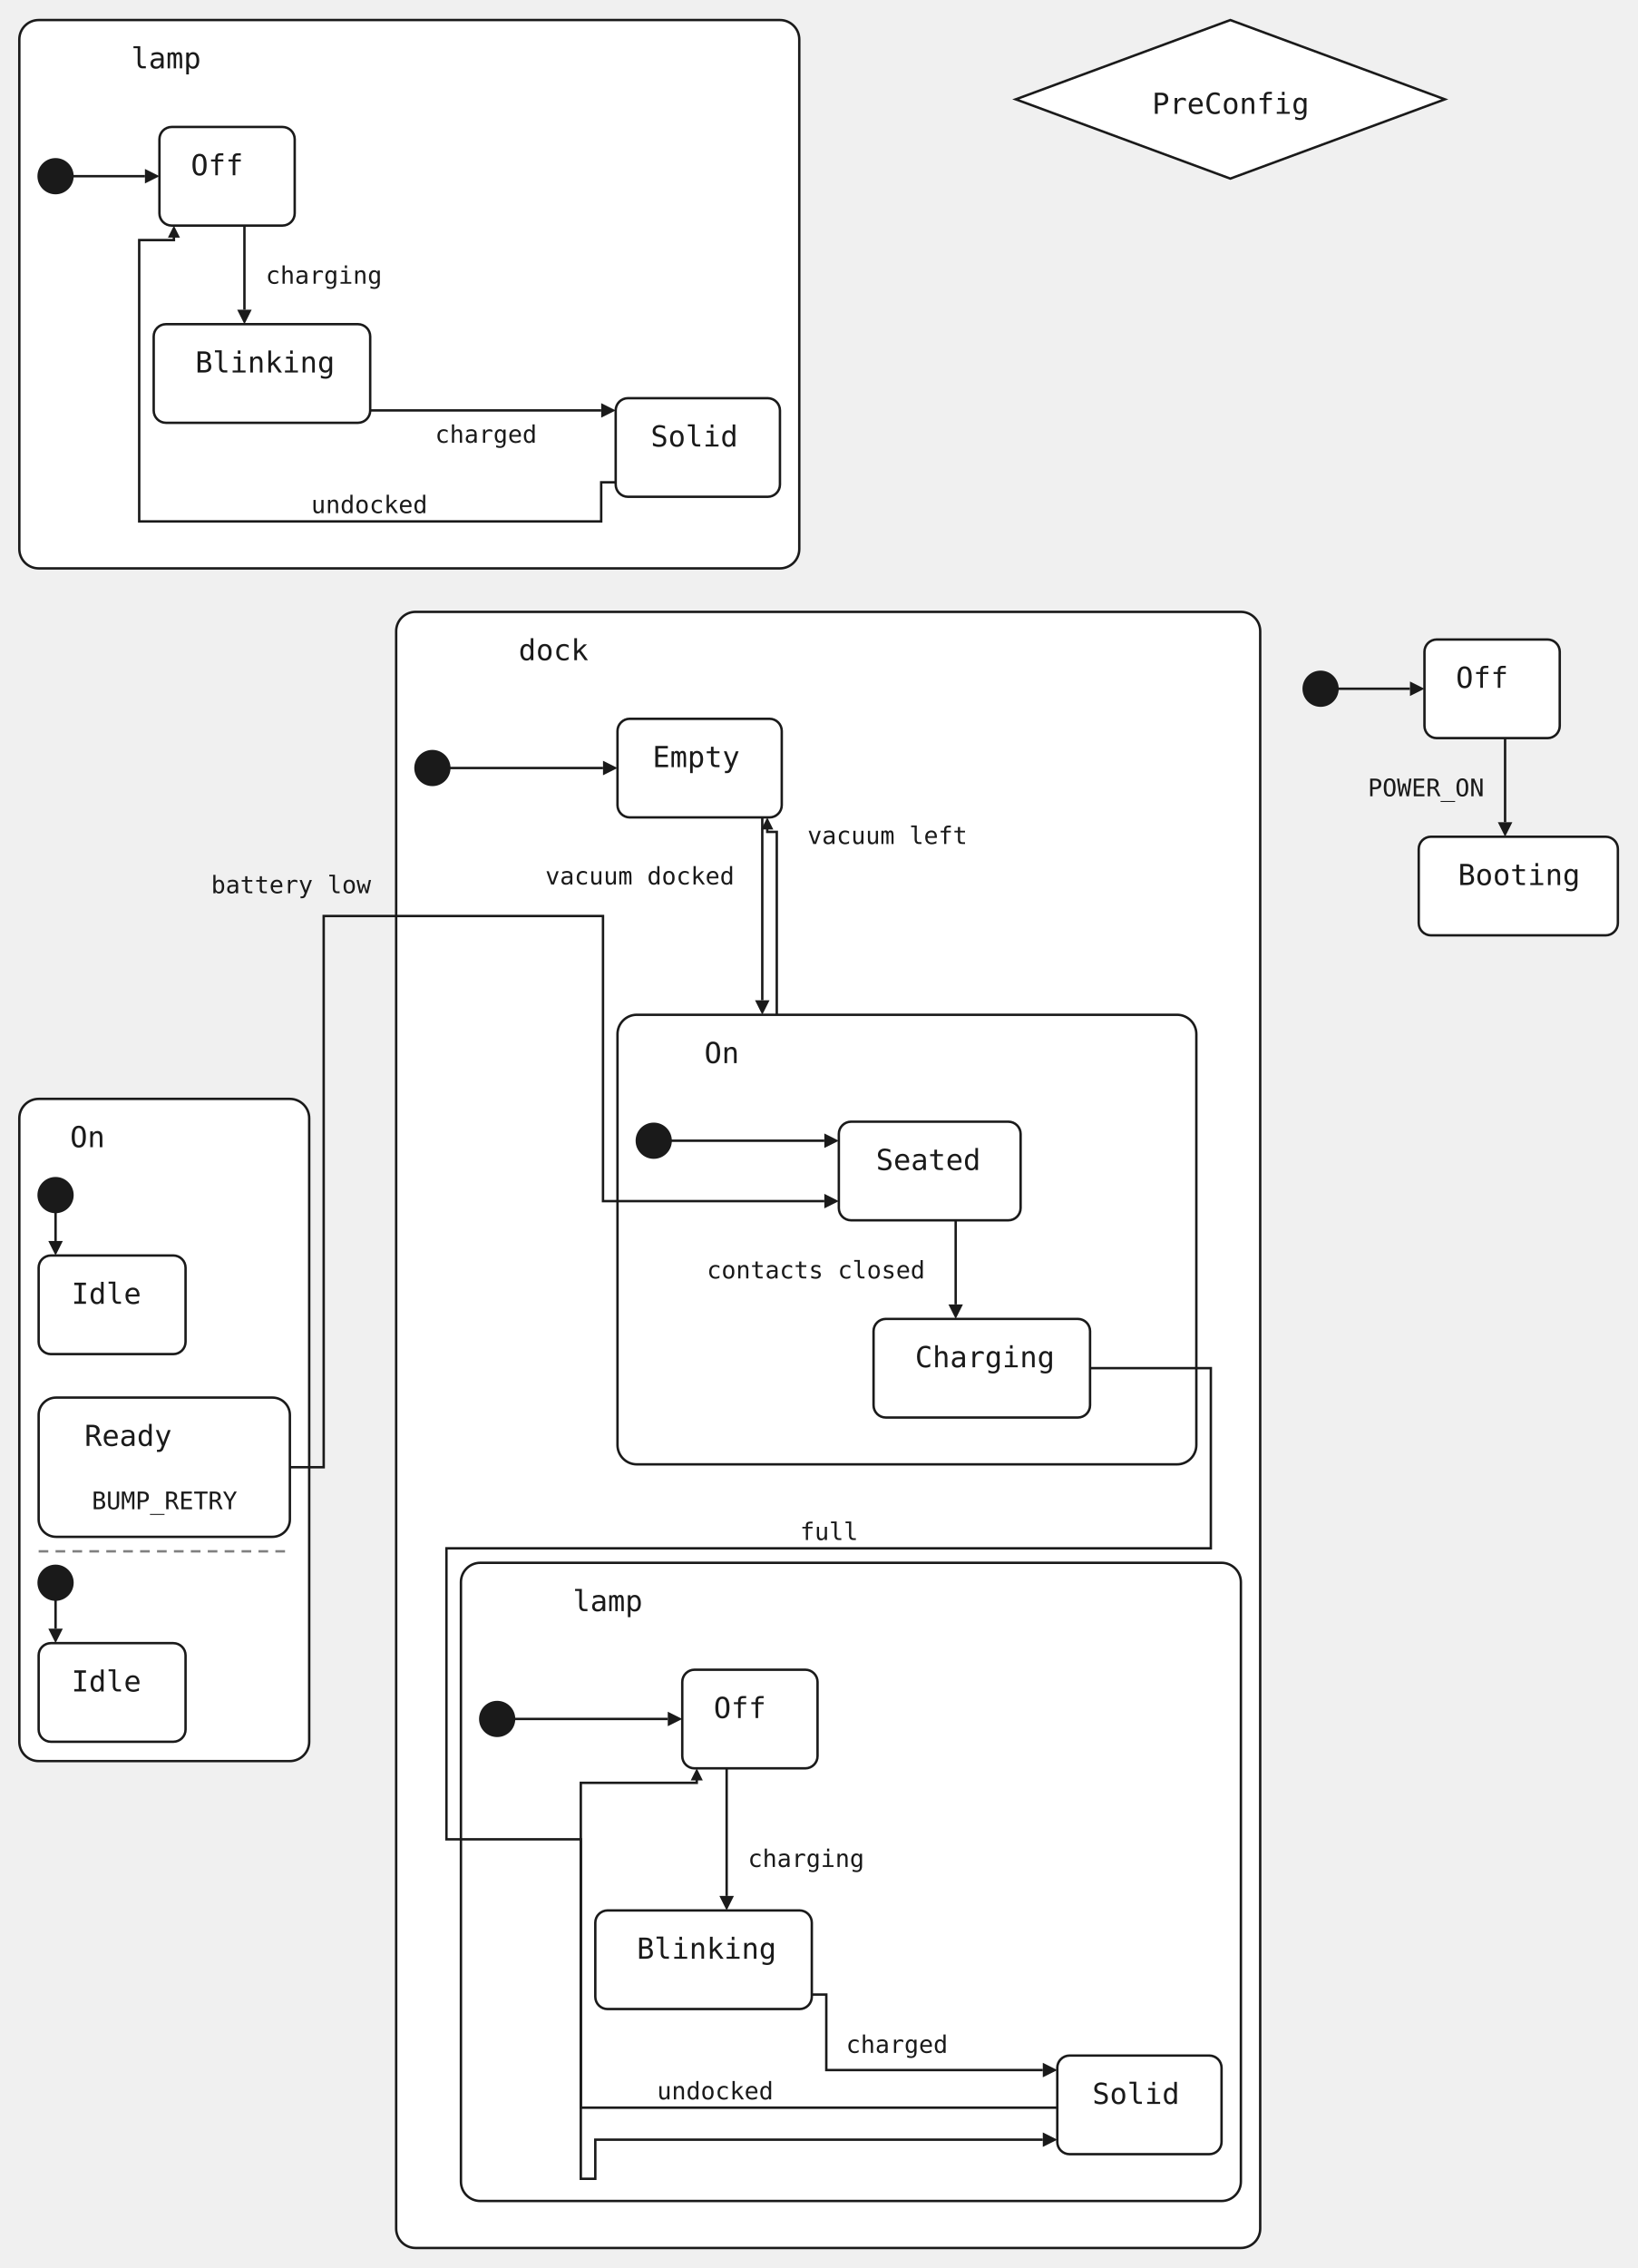
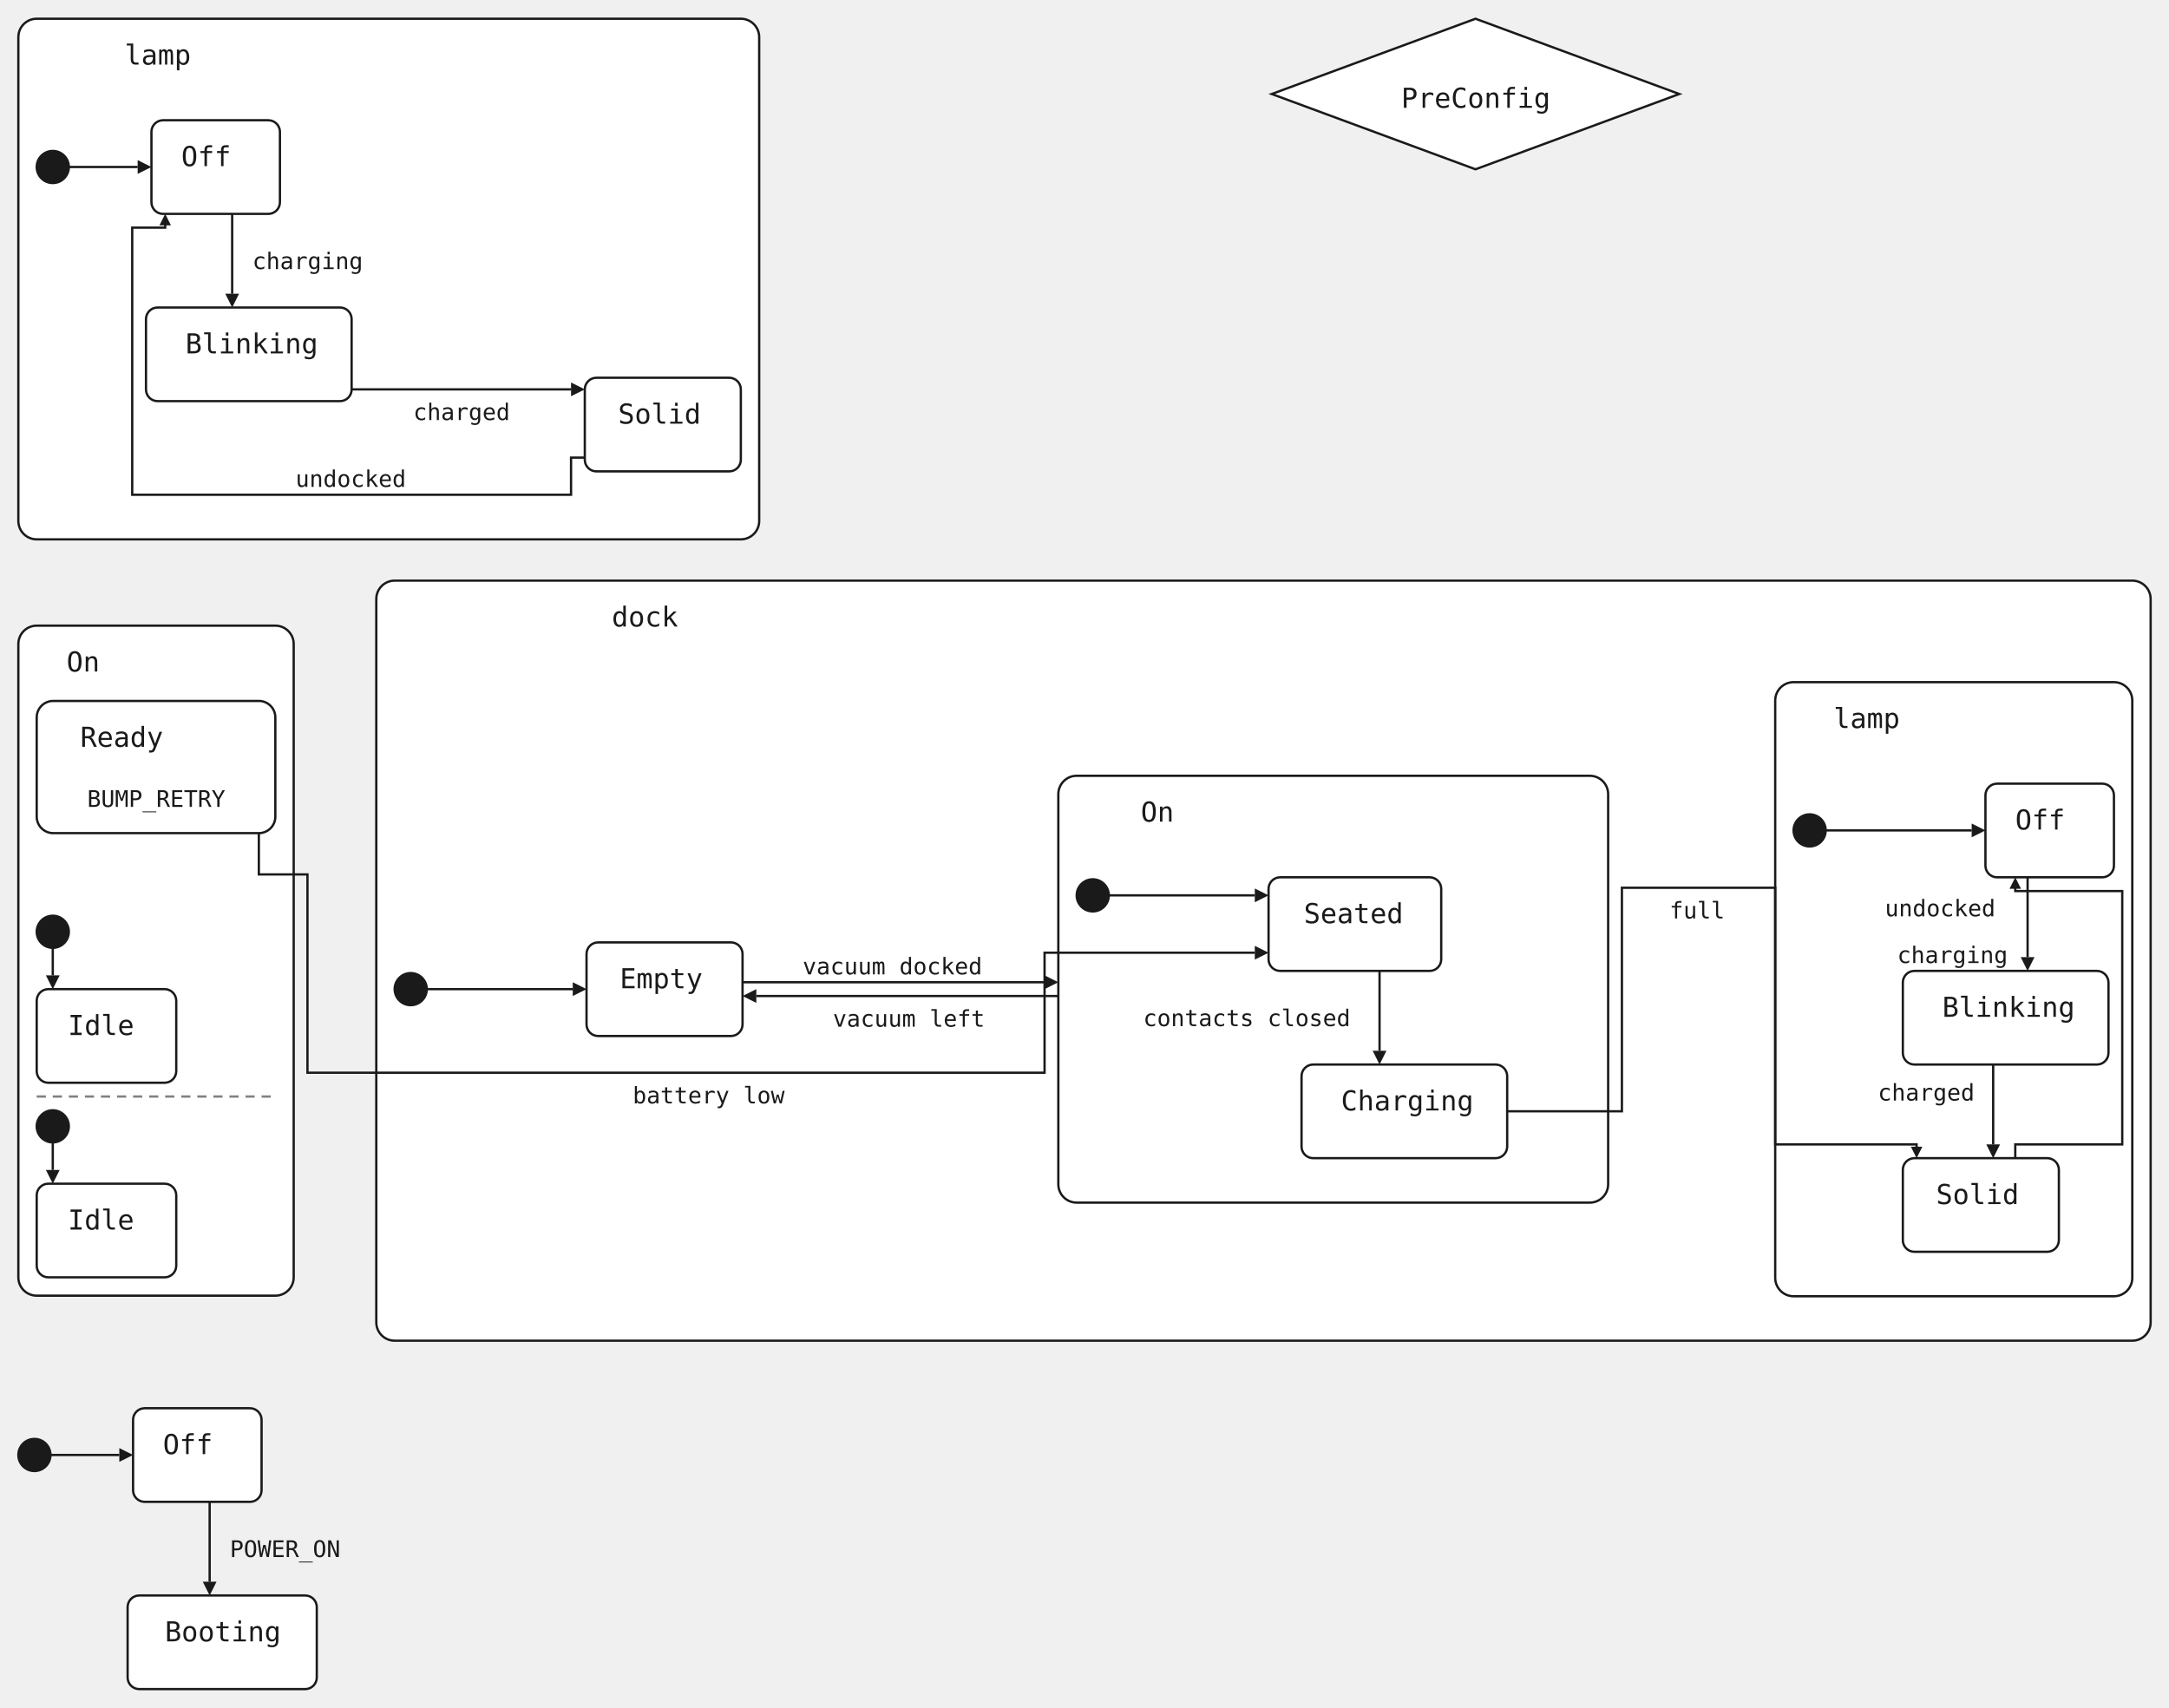
- <svg xmlns="http://www.w3.org/2000/svg" width="678" height="939" viewBox="-128 -128 10844 15009">
+ <svg xmlns="http://www.w3.org/2000/svg" width="946" height="745" viewBox="-128 -128 15125 11906">
  <style>text { font-family: "JetBrains Mono", monospace; font-kerning: none; }</style>
-   <rect x="2496" y="3919" width="5723" height="10834" rx="128" fill="#ffffff" stroke="#1a1a1a" stroke-width="16" class="scav-state scav-id-0" />
+   <rect x="2496" y="3919" width="12373" height="5301" rx="128" fill="#ffffff" stroke="#1a1a1a" stroke-width="16" class="scav-state scav-id-0" />
  <rect x="0" y="0" width="5166" height="3631" rx="128" fill="#ffffff" stroke="#1a1a1a" stroke-width="16" class="scav-state scav-id-1" />
-   <rect x="9307" y="4102" width="896" height="653" rx="81" fill="#ffffff" stroke="#1a1a1a" stroke-width="16" class="scav-state scav-id-2" />
-   <rect x="9269" y="5408" width="1319" height="653" rx="81" fill="#ffffff" stroke="#1a1a1a" stroke-width="16" class="scav-state scav-id-3" />
-   <rect x="0" y="7144" width="1920" height="4385" rx="128" fill="#ffffff" stroke="#1a1a1a" stroke-width="16" class="scav-state scav-id-5" />
-   <rect x="128" y="8181" width="973" height="653" rx="81" fill="#ffffff" stroke="#1a1a1a" stroke-width="16" class="scav-state scav-id-6" />
-   <rect x="128" y="9122" width="1664" height="922" rx="115" fill="#ffffff" stroke="#1a1a1a" stroke-width="16" class="scav-state scav-id-7" />
-   <rect x="128" y="10748" width="973" height="653" rx="81" fill="#ffffff" stroke="#1a1a1a" stroke-width="16" class="scav-state scav-id-8" />
-   <rect x="2925" y="10216" width="5166" height="4226" rx="128" fill="#ffffff" stroke="#1a1a1a" stroke-width="16" class="scav-state scav-id-9" />
-   <rect x="3962" y="4627" width="1088" height="653" rx="81" fill="#ffffff" stroke="#1a1a1a" stroke-width="16" class="scav-state scav-id-10" />
-   <rect x="3962" y="6587" width="3834" height="2977" rx="128" fill="#ffffff" stroke="#1a1a1a" stroke-width="16" class="scav-state scav-id-11" />
-   <rect x="5428" y="7295" width="1204" height="653" rx="81" fill="#ffffff" stroke="#1a1a1a" stroke-width="16" class="scav-state scav-id-12" />
-   <rect x="5658" y="8601" width="1434" height="653" rx="81" fill="#ffffff" stroke="#1a1a1a" stroke-width="16" class="scav-state scav-id-13" />
+   <rect x="800" y="9691" width="896" height="653" rx="81" fill="#ffffff" stroke="#1a1a1a" stroke-width="16" class="scav-state scav-id-2" />
+   <rect x="762" y="10997" width="1319" height="653" rx="81" fill="#ffffff" stroke="#1a1a1a" stroke-width="16" class="scav-state scav-id-3" />
+   <rect x="0" y="4233" width="1920" height="4673" rx="128" fill="#ffffff" stroke="#1a1a1a" stroke-width="16" class="scav-state scav-id-5" />
+   <rect x="128" y="6768" width="973" height="653" rx="81" fill="#ffffff" stroke="#1a1a1a" stroke-width="16" class="scav-state scav-id-6" />
+   <rect x="128" y="4758" width="1664" height="922" rx="115" fill="#ffffff" stroke="#1a1a1a" stroke-width="16" class="scav-state scav-id-7" />
+   <rect x="128" y="8125" width="973" height="653" rx="81" fill="#ffffff" stroke="#1a1a1a" stroke-width="16" class="scav-state scav-id-8" />
+   <rect x="12251" y="4627" width="2490" height="4283" rx="128" fill="#ffffff" stroke="#1a1a1a" stroke-width="16" class="scav-state scav-id-9" />
+   <rect x="3962" y="6442" width="1088" height="653" rx="81" fill="#ffffff" stroke="#1a1a1a" stroke-width="16" class="scav-state scav-id-10" />
+   <rect x="7252" y="5280" width="3834" height="2977" rx="128" fill="#ffffff" stroke="#1a1a1a" stroke-width="16" class="scav-state scav-id-11" />
+   <rect x="8718" y="5988" width="1204" height="653" rx="81" fill="#ffffff" stroke="#1a1a1a" stroke-width="16" class="scav-state scav-id-12" />
+   <rect x="8948" y="7294" width="1434" height="653" rx="81" fill="#ffffff" stroke="#1a1a1a" stroke-width="16" class="scav-state scav-id-13" />
  <rect x="928" y="708" width="896" height="653" rx="81" fill="#ffffff" stroke="#1a1a1a" stroke-width="16" class="scav-state scav-id-14" />
  <rect x="890" y="2014" width="1434" height="653" rx="81" fill="#ffffff" stroke="#1a1a1a" stroke-width="16" class="scav-state scav-id-15" />
  <rect x="3950" y="2504" width="1088" height="653" rx="81" fill="#ffffff" stroke="#1a1a1a" stroke-width="16" class="scav-state scav-id-16" />
-   <rect x="4391" y="10924" width="896" height="653" rx="81" fill="#ffffff" stroke="#1a1a1a" stroke-width="16" class="scav-state scav-id-17" />
-   <rect x="3815" y="12518" width="1434" height="653" rx="81" fill="#ffffff" stroke="#1a1a1a" stroke-width="16" class="scav-state scav-id-18" />
-   <rect x="6875" y="13479" width="1088" height="653" rx="81" fill="#ffffff" stroke="#1a1a1a" stroke-width="16" class="scav-state scav-id-19" />
-   <line x1="128" y1="10140" x2="1792" y2="10140" fill="none" stroke="#808080" stroke-width="16" stroke-dasharray="64,48" class="scav-sub scav-id-2" />
-   <polyline points="8731,4428 9211,4428" fill="none" stroke="#1a1a1a" stroke-width="16" class="scav-trans scav-id-0" />
-   <polyline points="9841,4755 9841,5312" fill="none" stroke="#1a1a1a" stroke-width="16" class="scav-trans scav-id-1" />
-   <polyline points="240,7893 240,8085" fill="none" stroke="#1a1a1a" stroke-width="16" class="scav-trans scav-id-2" />
-   <polyline points="1792,9583 1920,9583 2016,9583 2016,5933 2496,5933 3866,5933 3866,7821 3962,7821 5332,7821" fill="none" stroke="#1a1a1a" stroke-width="16" class="scav-trans scav-id-4" />
-   <polyline points="240,10460 240,10652" fill="none" stroke="#1a1a1a" stroke-width="16" class="scav-trans scav-id-5" />
-   <polyline points="4314,7421 5332,7421" fill="none" stroke="#1a1a1a" stroke-width="16" class="scav-trans scav-id-6" />
-   <polyline points="6202,7948 6202,8505" fill="none" stroke="#1a1a1a" stroke-width="16" class="scav-trans scav-id-7" />
-   <polyline points="7092,8927 7796,8927 7892,8927 7892,10120 2829,10120 2829,12047 2925,12047 3719,12047 3719,14295 3815,14295 3815,14036 6779,14036" fill="none" stroke="#1a1a1a" stroke-width="16" class="scav-trans scav-id-8" />
-   <polyline points="2848,4953 3866,4953" fill="none" stroke="#1a1a1a" stroke-width="16" class="scav-trans scav-id-9" />
-   <polyline points="4921,5280 4921,6491" fill="none" stroke="#1a1a1a" stroke-width="16" class="scav-trans scav-id-10" />
-   <polyline points="5017,6587 5017,5376 4954,5376 4954,5328" fill="none" stroke="#1a1a1a" stroke-width="16" class="scav-trans scav-id-11" />
+   <rect x="13717" y="5335" width="896" height="653" rx="81" fill="#ffffff" stroke="#1a1a1a" stroke-width="16" class="scav-state scav-id-17" />
+   <rect x="13141" y="6641" width="1434" height="653" rx="81" fill="#ffffff" stroke="#1a1a1a" stroke-width="16" class="scav-state scav-id-18" />
+   <rect x="13141" y="7947" width="1088" height="653" rx="81" fill="#ffffff" stroke="#1a1a1a" stroke-width="16" class="scav-state scav-id-19" />
+   <line x1="128" y1="7517" x2="1792" y2="7517" fill="none" stroke="#808080" stroke-width="16" stroke-dasharray="64,48" class="scav-sub scav-id-2" />
+   <polyline points="224,10017 704,10017" fill="none" stroke="#1a1a1a" stroke-width="16" class="scav-trans scav-id-0" />
+   <polyline points="1334,10344 1334,10901" fill="none" stroke="#1a1a1a" stroke-width="16" class="scav-trans scav-id-1" />
+   <polyline points="240,6480 240,6672" fill="none" stroke="#1a1a1a" stroke-width="16" class="scav-trans scav-id-2" />
+   <polyline points="1677,5680 1677,5968 1920,5968 2016,5968 2016,7351 2496,7351 7156,7351 7156,6514 7252,6514 8622,6514" fill="none" stroke="#1a1a1a" stroke-width="16" class="scav-trans scav-id-4" />
+   <polyline points="240,7837 240,8029" fill="none" stroke="#1a1a1a" stroke-width="16" class="scav-trans scav-id-5" />
+   <polyline points="7604,6114 8622,6114" fill="none" stroke="#1a1a1a" stroke-width="16" class="scav-trans scav-id-6" />
+   <polyline points="9492,6641 9492,7198" fill="none" stroke="#1a1a1a" stroke-width="16" class="scav-trans scav-id-7" />
+   <polyline points="10382,7620 11086,7620 11182,7620 11182,6061 12251,6061 12251,7851 13237,7851 13237,7899" fill="none" stroke="#1a1a1a" stroke-width="16" class="scav-trans scav-id-8" />
+   <polyline points="2848,6768 3866,6768" fill="none" stroke="#1a1a1a" stroke-width="16" class="scav-trans scav-id-9" />
+   <polyline points="5050,6720 7156,6720" fill="none" stroke="#1a1a1a" stroke-width="16" class="scav-trans scav-id-10" />
+   <polyline points="7252,6816 5146,6816" fill="none" stroke="#1a1a1a" stroke-width="16" class="scav-trans scav-id-11" />
  <polyline points="352,1034 832,1034" fill="none" stroke="#1a1a1a" stroke-width="16" class="scav-trans scav-id-12" />
  <polyline points="1491,1361 1491,1918" fill="none" stroke="#1a1a1a" stroke-width="16" class="scav-trans scav-id-13" />
  <polyline points="2324,2585 3854,2585" fill="none" stroke="#1a1a1a" stroke-width="16" class="scav-trans scav-id-14" />
  <polyline points="3950,3061 3854,3061 3854,3320 794,3320 794,1457 1024,1457 1024,1409" fill="none" stroke="#1a1a1a" stroke-width="16" class="scav-trans scav-id-15" />
-   <polyline points="3277,11250 4295,11250" fill="none" stroke="#1a1a1a" stroke-width="16" class="scav-trans scav-id-16" />
-   <polyline points="4685,11577 4685,12422" fill="none" stroke="#1a1a1a" stroke-width="16" class="scav-trans scav-id-17" />
-   <polyline points="5249,13075 5345,13075 5345,13575 6779,13575" fill="none" stroke="#1a1a1a" stroke-width="16" class="scav-trans scav-id-18" />
-   <polyline points="6875,13824 3719,13824 3719,11673 4487,11673 4487,11625" fill="none" stroke="#1a1a1a" stroke-width="16" class="scav-trans scav-id-19" />
-   <polygon points="9307,4428 9211,4476 9211,4380" fill="#1a1a1a" stroke="none" class="scav-trans scav-id-0" />
-   <polygon points="9841,5408 9793,5312 9889,5312" fill="#1a1a1a" stroke="none" class="scav-trans scav-id-1" />
-   <polygon points="240,8181 192,8085 288,8085" fill="#1a1a1a" stroke="none" class="scav-trans scav-id-2" />
-   <polygon points="5428,7821 5332,7869 5332,7773" fill="#1a1a1a" stroke="none" class="scav-trans scav-id-4" />
-   <polygon points="240,10748 192,10652 288,10652" fill="#1a1a1a" stroke="none" class="scav-trans scav-id-5" />
-   <polygon points="5428,7421 5332,7469 5332,7373" fill="#1a1a1a" stroke="none" class="scav-trans scav-id-6" />
-   <polygon points="6202,8601 6154,8505 6250,8505" fill="#1a1a1a" stroke="none" class="scav-trans scav-id-7" />
-   <polygon points="6875,14036 6779,14084 6779,13988" fill="#1a1a1a" stroke="none" class="scav-trans scav-id-8" />
-   <polygon points="3962,4953 3866,5001 3866,4905" fill="#1a1a1a" stroke="none" class="scav-trans scav-id-9" />
-   <polygon points="4921,6587 4873,6491 4969,6491" fill="#1a1a1a" stroke="none" class="scav-trans scav-id-10" />
-   <polygon points="4954,5280 4994,5360 4914,5360" fill="#1a1a1a" stroke="none" class="scav-trans scav-id-11" />
+   <polyline points="12603,5661 13621,5661" fill="none" stroke="#1a1a1a" stroke-width="16" class="scav-trans scav-id-16" />
+   <polyline points="14011,5988 14011,6545" fill="none" stroke="#1a1a1a" stroke-width="16" class="scav-trans scav-id-17" />
+   <polyline points="13771,7294 13771,7851" fill="none" stroke="#1a1a1a" stroke-width="16" class="scav-trans scav-id-18" />
+   <polyline points="13925,7947 13925,7851 14671,7851 14671,6084 13925,6084 13925,6036" fill="none" stroke="#1a1a1a" stroke-width="16" class="scav-trans scav-id-19" />
+   <polygon points="800,10017 704,10065 704,9969" fill="#1a1a1a" stroke="none" class="scav-trans scav-id-0" />
+   <polygon points="1334,10997 1286,10901 1382,10901" fill="#1a1a1a" stroke="none" class="scav-trans scav-id-1" />
+   <polygon points="240,6768 192,6672 288,6672" fill="#1a1a1a" stroke="none" class="scav-trans scav-id-2" />
+   <polygon points="8718,6514 8622,6562 8622,6466" fill="#1a1a1a" stroke="none" class="scav-trans scav-id-4" />
+   <polygon points="240,8125 192,8029 288,8029" fill="#1a1a1a" stroke="none" class="scav-trans scav-id-5" />
+   <polygon points="8718,6114 8622,6162 8622,6066" fill="#1a1a1a" stroke="none" class="scav-trans scav-id-6" />
+   <polygon points="9492,7294 9444,7198 9540,7198" fill="#1a1a1a" stroke="none" class="scav-trans scav-id-7" />
+   <polygon points="13237,7947 13197,7867 13277,7867" fill="#1a1a1a" stroke="none" class="scav-trans scav-id-8" />
+   <polygon points="3962,6768 3866,6816 3866,6720" fill="#1a1a1a" stroke="none" class="scav-trans scav-id-9" />
+   <polygon points="7252,6720 7156,6768 7156,6672" fill="#1a1a1a" stroke="none" class="scav-trans scav-id-10" />
+   <polygon points="5050,6816 5146,6768 5146,6864" fill="#1a1a1a" stroke="none" class="scav-trans scav-id-11" />
  <polygon points="928,1034 832,1082 832,986" fill="#1a1a1a" stroke="none" class="scav-trans scav-id-12" />
  <polygon points="1491,2014 1443,1918 1539,1918" fill="#1a1a1a" stroke="none" class="scav-trans scav-id-13" />
  <polygon points="3950,2585 3854,2633 3854,2537" fill="#1a1a1a" stroke="none" class="scav-trans scav-id-14" />
  <polygon points="1024,1361 1064,1441 984,1441" fill="#1a1a1a" stroke="none" class="scav-trans scav-id-15" />
-   <polygon points="4391,11250 4295,11298 4295,11202" fill="#1a1a1a" stroke="none" class="scav-trans scav-id-16" />
-   <polygon points="4685,12518 4637,12422 4733,12422" fill="#1a1a1a" stroke="none" class="scav-trans scav-id-17" />
-   <polygon points="6875,13575 6779,13623 6779,13527" fill="#1a1a1a" stroke="none" class="scav-trans scav-id-18" />
-   <polygon points="4487,11577 4527,11657 4447,11657" fill="#1a1a1a" stroke="none" class="scav-trans scav-id-19" />
-   <polygon points="8021,0 9442,525 8021,1050 6600,525" fill="#ffffff" stroke="#1a1a1a" stroke-width="16" class="scav-state scav-id-4" />
-   <text x="8932" y="5140" font-size="160" textLength="768" lengthAdjust="spacing" fill="#1a1a1a" class="scav-trans scav-id-1">POWER_ON</text>
-   <text x="480" y="9861" font-size="160" textLength="960" lengthAdjust="spacing" fill="#1a1a1a" class="scav-trans scav-id-3">BUMP_RETRY</text>
-   <text x="1270" y="5782" font-size="160" textLength="1056" lengthAdjust="spacing" fill="#1a1a1a" class="scav-trans scav-id-4">battery low</text>
-   <text x="4554" y="8333" font-size="160" textLength="1440" lengthAdjust="spacing" fill="#1a1a1a" class="scav-trans scav-id-7">contacts closed</text>
-   <text x="5171" y="10065" font-size="160" textLength="384" lengthAdjust="spacing" fill="#1a1a1a" class="scav-trans scav-id-8">full</text>
-   <text x="3484" y="5724" font-size="160" textLength="1248" lengthAdjust="spacing" fill="#1a1a1a" class="scav-trans scav-id-10">vacuum docked</text>
-   <text x="5220" y="5456" font-size="160" textLength="1056" lengthAdjust="spacing" fill="#1a1a1a" class="scav-trans scav-id-11">vacuum left</text>
+   <polygon points="13717,5661 13621,5709 13621,5613" fill="#1a1a1a" stroke="none" class="scav-trans scav-id-16" />
+   <polygon points="14011,6641 13963,6545 14059,6545" fill="#1a1a1a" stroke="none" class="scav-trans scav-id-17" />
+   <polygon points="13771,7947 13723,7851 13819,7851" fill="#1a1a1a" stroke="none" class="scav-trans scav-id-18" />
+   <polygon points="13925,5988 13965,6068 13885,6068" fill="#1a1a1a" stroke="none" class="scav-trans scav-id-19" />
+   <polygon points="10161,0 11582,525 10161,1050 8740,525" fill="#ffffff" stroke="#1a1a1a" stroke-width="16" class="scav-state scav-id-4" />
+   <text x="1475" y="10729" font-size="160" textLength="768" lengthAdjust="spacing" fill="#1a1a1a" class="scav-trans scav-id-1">POWER_ON</text>
+   <text x="480" y="5497" font-size="160" textLength="960" lengthAdjust="spacing" fill="#1a1a1a" class="scav-trans scav-id-3">BUMP_RETRY</text>
+   <text x="4284" y="7565" font-size="160" textLength="1056" lengthAdjust="spacing" fill="#1a1a1a" class="scav-trans scav-id-4">battery low</text>
+   <text x="7844" y="7026" font-size="160" textLength="1440" lengthAdjust="spacing" fill="#1a1a1a" class="scav-trans scav-id-7">contacts closed</text>
+   <text x="11514" y="6275" font-size="160" textLength="384" lengthAdjust="spacing" fill="#1a1a1a" class="scav-trans scav-id-8">full</text>
+   <text x="5469" y="6665" font-size="160" textLength="1248" lengthAdjust="spacing" fill="#1a1a1a" class="scav-trans scav-id-10">vacuum docked</text>
+   <text x="5680" y="7030" font-size="160" textLength="1056" lengthAdjust="spacing" fill="#1a1a1a" class="scav-trans scav-id-11">vacuum left</text>
  <text x="1632" y="1746" font-size="160" textLength="768" lengthAdjust="spacing" fill="#1a1a1a" class="scav-trans scav-id-13">charging</text>
  <text x="2754" y="2799" font-size="160" textLength="672" lengthAdjust="spacing" fill="#1a1a1a" class="scav-trans scav-id-14">charged</text>
  <text x="1933" y="3265" font-size="160" textLength="768" lengthAdjust="spacing" fill="#1a1a1a" class="scav-trans scav-id-15">undocked</text>
-   <text x="4826" y="12230" font-size="160" textLength="768" lengthAdjust="spacing" fill="#1a1a1a" class="scav-trans scav-id-17">charging</text>
-   <text x="5476" y="13461" font-size="160" textLength="672" lengthAdjust="spacing" fill="#1a1a1a" class="scav-trans scav-id-18">charged</text>
-   <text x="4224" y="13769" font-size="160" textLength="768" lengthAdjust="spacing" fill="#1a1a1a" class="scav-trans scav-id-19">undocked</text>
-   <text x="3307" y="4239" font-size="192" textLength="461" lengthAdjust="spacing" fill="#1a1a1a" class="scav-state scav-id-0">dock</text>
+   <text x="13102" y="6586" font-size="160" textLength="768" lengthAdjust="spacing" fill="#1a1a1a" class="scav-trans scav-id-17">charging</text>
+   <text x="12967" y="7545" font-size="160" textLength="672" lengthAdjust="spacing" fill="#1a1a1a" class="scav-trans scav-id-18">charged</text>
+   <text x="13016" y="6260" font-size="160" textLength="768" lengthAdjust="spacing" fill="#1a1a1a" class="scav-trans scav-id-19">undocked</text>
+   <text x="4138" y="4239" font-size="192" textLength="461" lengthAdjust="spacing" fill="#1a1a1a" class="scav-state scav-id-0">dock</text>
  <text x="741" y="320" font-size="192" textLength="461" lengthAdjust="spacing" fill="#1a1a1a" class="scav-state scav-id-1">lamp</text>
-   <text x="9515" y="4422" font-size="192" textLength="346" lengthAdjust="spacing" fill="#1a1a1a" class="scav-state scav-id-2">Off</text>
-   <text x="9529" y="5728" font-size="192" textLength="807" lengthAdjust="spacing" fill="#1a1a1a" class="scav-state scav-id-3">Booting</text>
-   <text x="7503" y="621" font-size="192" textLength="1037" lengthAdjust="spacing" fill="#1a1a1a" class="scav-state scav-id-4">PreConfig</text>
-   <text x="336" y="7464" font-size="192" textLength="231" lengthAdjust="spacing" fill="#1a1a1a" class="scav-state scav-id-5">On</text>
-   <text x="345" y="8501" font-size="192" textLength="461" lengthAdjust="spacing" fill="#1a1a1a" class="scav-state scav-id-6">Idle</text>
-   <text x="432" y="9442" font-size="192" textLength="576" lengthAdjust="spacing" fill="#1a1a1a" class="scav-state scav-id-7">Ready</text>
-   <text x="345" y="11068" font-size="192" textLength="461" lengthAdjust="spacing" fill="#1a1a1a" class="scav-state scav-id-8">Idle</text>
-   <text x="3666" y="10536" font-size="192" textLength="461" lengthAdjust="spacing" fill="#1a1a1a" class="scav-state scav-id-9">lamp</text>
-   <text x="4194" y="4947" font-size="192" textLength="576" lengthAdjust="spacing" fill="#1a1a1a" class="scav-state scav-id-10">Empty</text>
-   <text x="4537" y="6907" font-size="192" textLength="231" lengthAdjust="spacing" fill="#1a1a1a" class="scav-state scav-id-11">On</text>
-   <text x="5674" y="7615" font-size="192" textLength="692" lengthAdjust="spacing" fill="#1a1a1a" class="scav-state scav-id-12">Seated</text>
-   <text x="5933" y="8921" font-size="192" textLength="922" lengthAdjust="spacing" fill="#1a1a1a" class="scav-state scav-id-13">Charging</text>
+   <text x="1008" y="10011" font-size="192" textLength="346" lengthAdjust="spacing" fill="#1a1a1a" class="scav-state scav-id-2">Off</text>
+   <text x="1022" y="11317" font-size="192" textLength="807" lengthAdjust="spacing" fill="#1a1a1a" class="scav-state scav-id-3">Booting</text>
+   <text x="9643" y="621" font-size="192" textLength="1037" lengthAdjust="spacing" fill="#1a1a1a" class="scav-state scav-id-4">PreConfig</text>
+   <text x="336" y="4553" font-size="192" textLength="231" lengthAdjust="spacing" fill="#1a1a1a" class="scav-state scav-id-5">On</text>
+   <text x="345" y="7088" font-size="192" textLength="461" lengthAdjust="spacing" fill="#1a1a1a" class="scav-state scav-id-6">Idle</text>
+   <text x="432" y="5078" font-size="192" textLength="576" lengthAdjust="spacing" fill="#1a1a1a" class="scav-state scav-id-7">Ready</text>
+   <text x="345" y="8445" font-size="192" textLength="461" lengthAdjust="spacing" fill="#1a1a1a" class="scav-state scav-id-8">Idle</text>
+   <text x="12658" y="4947" font-size="192" textLength="461" lengthAdjust="spacing" fill="#1a1a1a" class="scav-state scav-id-9">lamp</text>
+   <text x="4194" y="6762" font-size="192" textLength="576" lengthAdjust="spacing" fill="#1a1a1a" class="scav-state scav-id-10">Empty</text>
+   <text x="7827" y="5600" font-size="192" textLength="231" lengthAdjust="spacing" fill="#1a1a1a" class="scav-state scav-id-11">On</text>
+   <text x="8964" y="6308" font-size="192" textLength="692" lengthAdjust="spacing" fill="#1a1a1a" class="scav-state scav-id-12">Seated</text>
+   <text x="9223" y="7614" font-size="192" textLength="922" lengthAdjust="spacing" fill="#1a1a1a" class="scav-state scav-id-13">Charging</text>
  <text x="1136" y="1028" font-size="192" textLength="346" lengthAdjust="spacing" fill="#1a1a1a" class="scav-state scav-id-14">Off</text>
  <text x="1165" y="2334" font-size="192" textLength="922" lengthAdjust="spacing" fill="#1a1a1a" class="scav-state scav-id-15">Blinking</text>
  <text x="4182" y="2824" font-size="192" textLength="576" lengthAdjust="spacing" fill="#1a1a1a" class="scav-state scav-id-16">Solid</text>
-   <text x="4599" y="11244" font-size="192" textLength="346" lengthAdjust="spacing" fill="#1a1a1a" class="scav-state scav-id-17">Off</text>
-   <text x="4090" y="12838" font-size="192" textLength="922" lengthAdjust="spacing" fill="#1a1a1a" class="scav-state scav-id-18">Blinking</text>
-   <text x="7107" y="13799" font-size="192" textLength="576" lengthAdjust="spacing" fill="#1a1a1a" class="scav-state scav-id-19">Solid</text>
-   <circle cx="8619" cy="4428" r="112" fill="#1a1a1a" stroke="#1a1a1a" stroke-width="16" class="scav-state scav-id-20" />
-   <circle cx="240" cy="7781" r="112" fill="#1a1a1a" stroke="#1a1a1a" stroke-width="16" class="scav-state scav-id-21" />
-   <circle cx="240" cy="10348" r="112" fill="#1a1a1a" stroke="#1a1a1a" stroke-width="16" class="scav-state scav-id-22" />
-   <circle cx="4202" cy="7421" r="112" fill="#1a1a1a" stroke="#1a1a1a" stroke-width="16" class="scav-state scav-id-23" />
-   <circle cx="2736" cy="4953" r="112" fill="#1a1a1a" stroke="#1a1a1a" stroke-width="16" class="scav-state scav-id-24" />
+   <text x="13925" y="5655" font-size="192" textLength="346" lengthAdjust="spacing" fill="#1a1a1a" class="scav-state scav-id-17">Off</text>
+   <text x="13416" y="6961" font-size="192" textLength="922" lengthAdjust="spacing" fill="#1a1a1a" class="scav-state scav-id-18">Blinking</text>
+   <text x="13373" y="8267" font-size="192" textLength="576" lengthAdjust="spacing" fill="#1a1a1a" class="scav-state scav-id-19">Solid</text>
+   <circle cx="112" cy="10017" r="112" fill="#1a1a1a" stroke="#1a1a1a" stroke-width="16" class="scav-state scav-id-20" />
+   <circle cx="240" cy="6368" r="112" fill="#1a1a1a" stroke="#1a1a1a" stroke-width="16" class="scav-state scav-id-21" />
+   <circle cx="240" cy="7725" r="112" fill="#1a1a1a" stroke="#1a1a1a" stroke-width="16" class="scav-state scav-id-22" />
+   <circle cx="7492" cy="6114" r="112" fill="#1a1a1a" stroke="#1a1a1a" stroke-width="16" class="scav-state scav-id-23" />
+   <circle cx="2736" cy="6768" r="112" fill="#1a1a1a" stroke="#1a1a1a" stroke-width="16" class="scav-state scav-id-24" />
  <circle cx="240" cy="1034" r="112" fill="#1a1a1a" stroke="#1a1a1a" stroke-width="16" class="scav-state scav-id-25" />
-   <circle cx="3165" cy="11250" r="112" fill="#1a1a1a" stroke="#1a1a1a" stroke-width="16" class="scav-state scav-id-26" />
+   <circle cx="12491" cy="5661" r="112" fill="#1a1a1a" stroke="#1a1a1a" stroke-width="16" class="scav-state scav-id-26" />
</svg>
